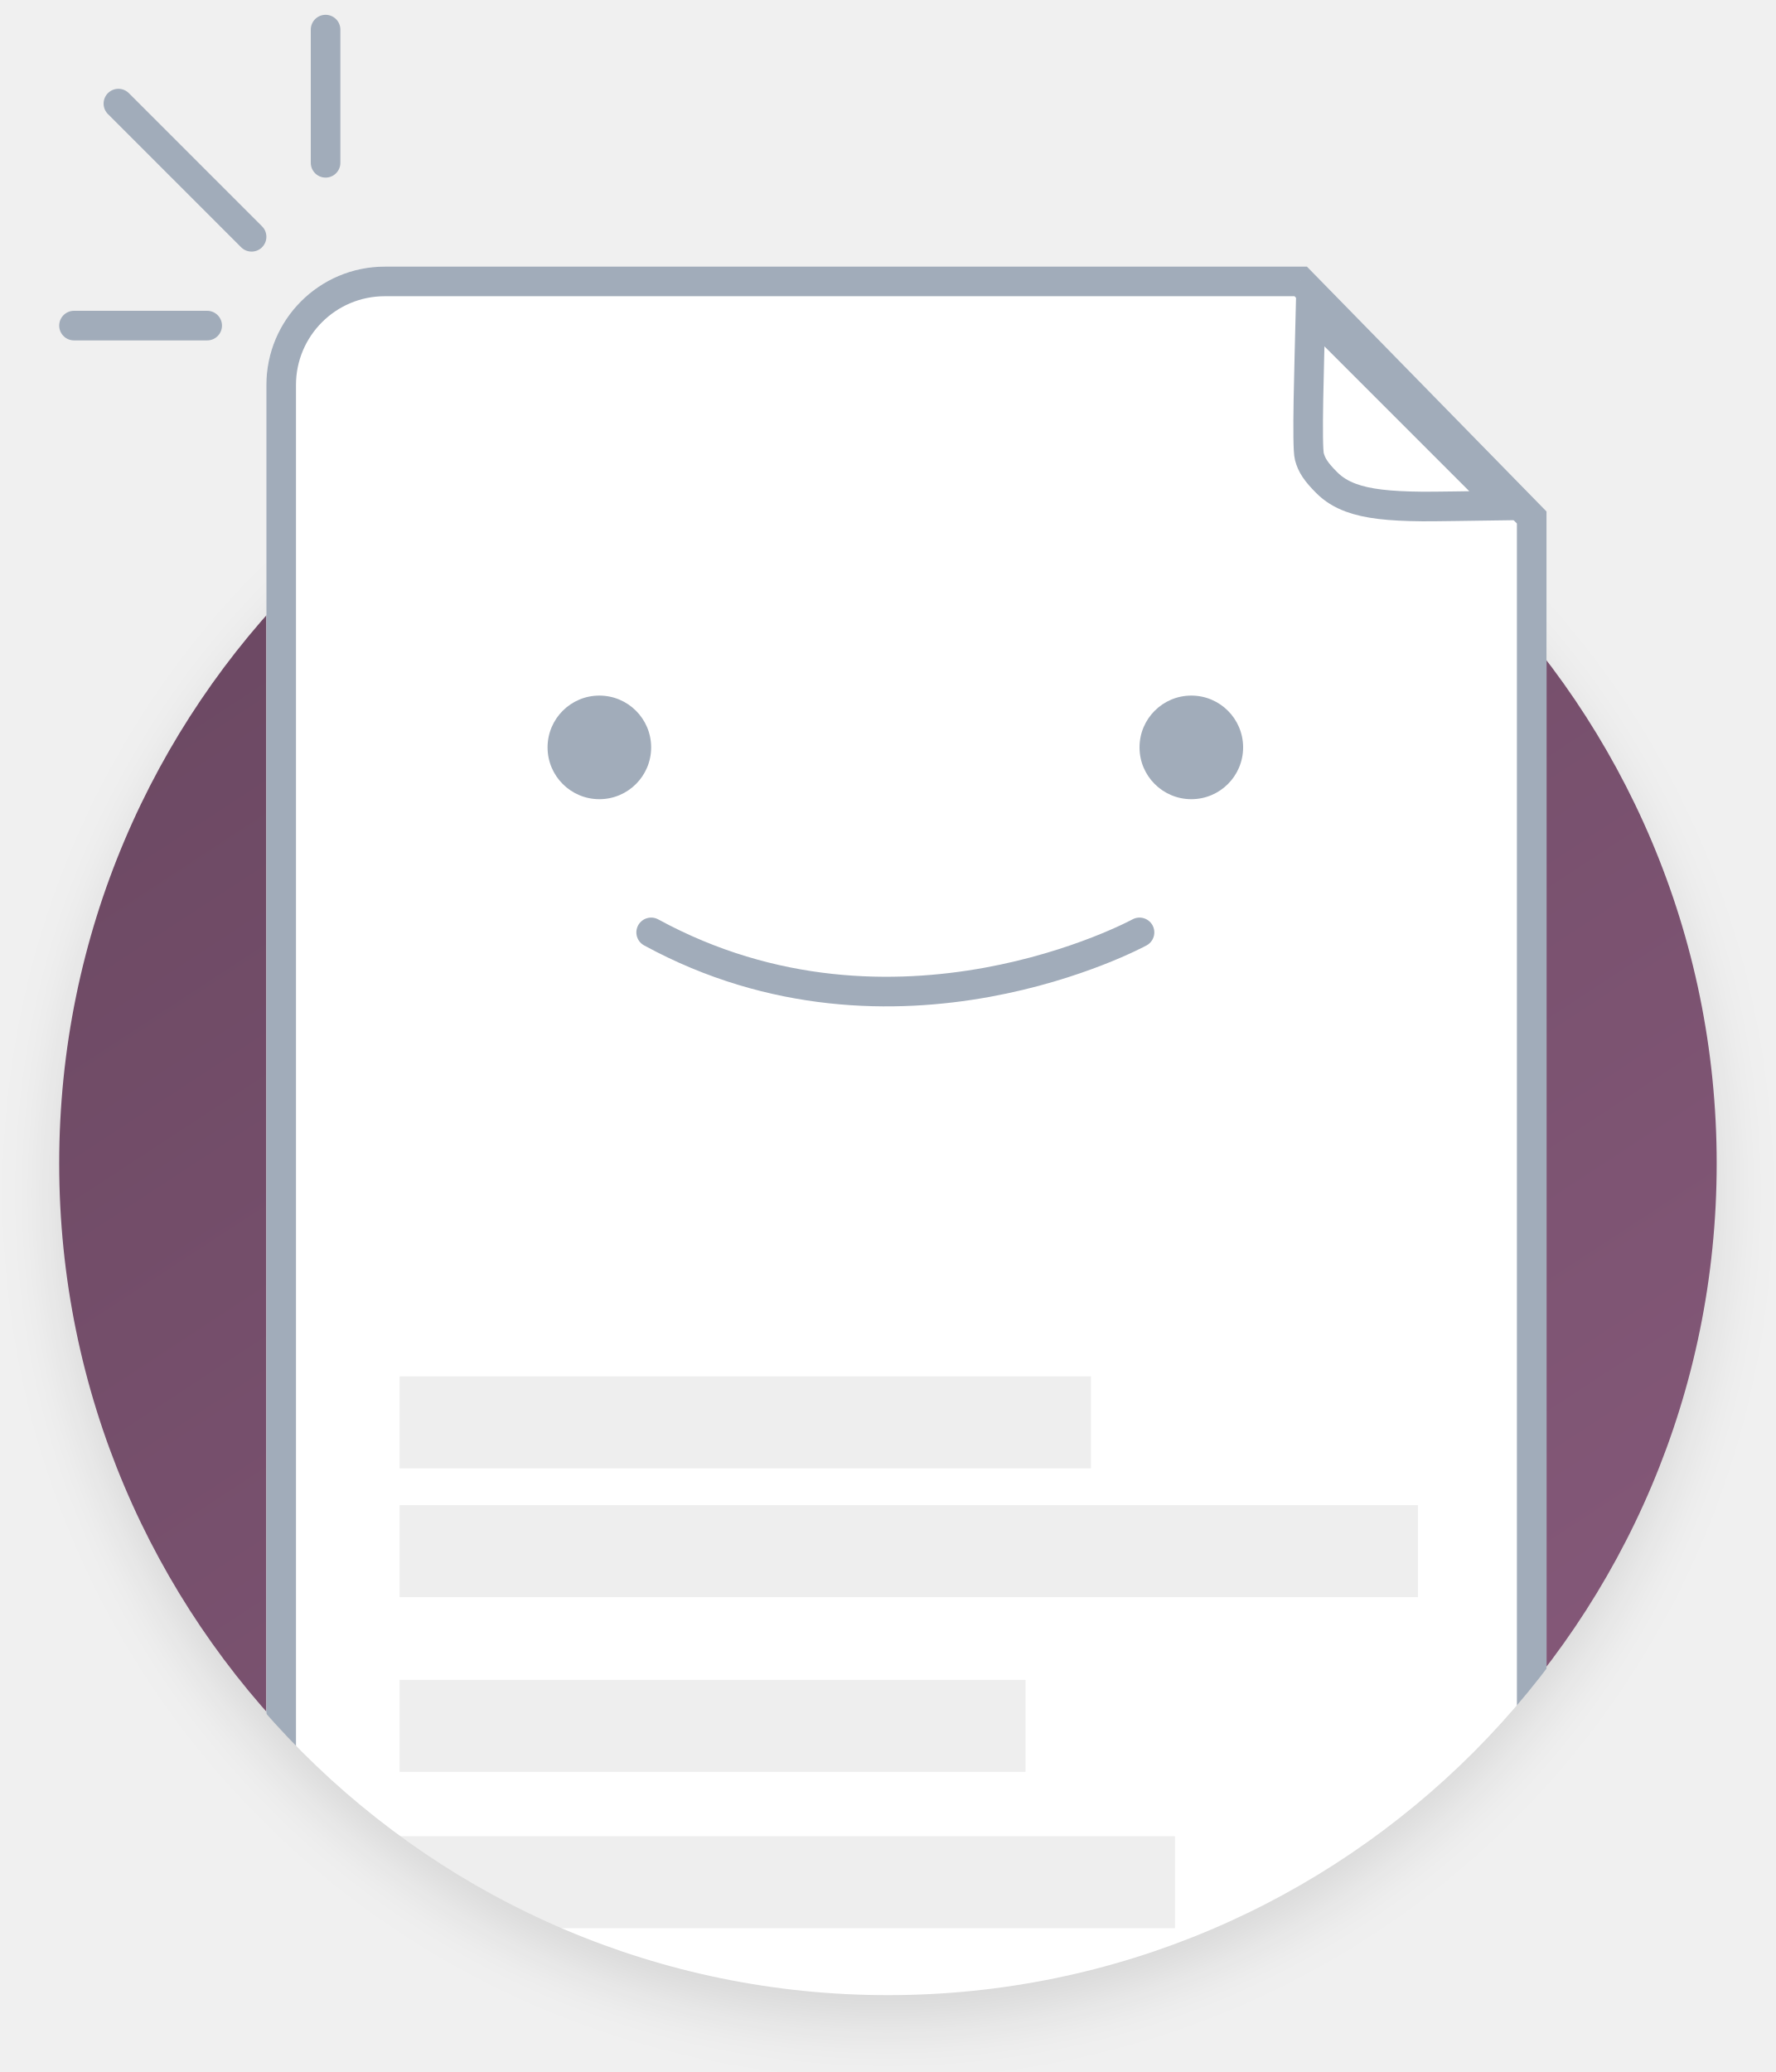
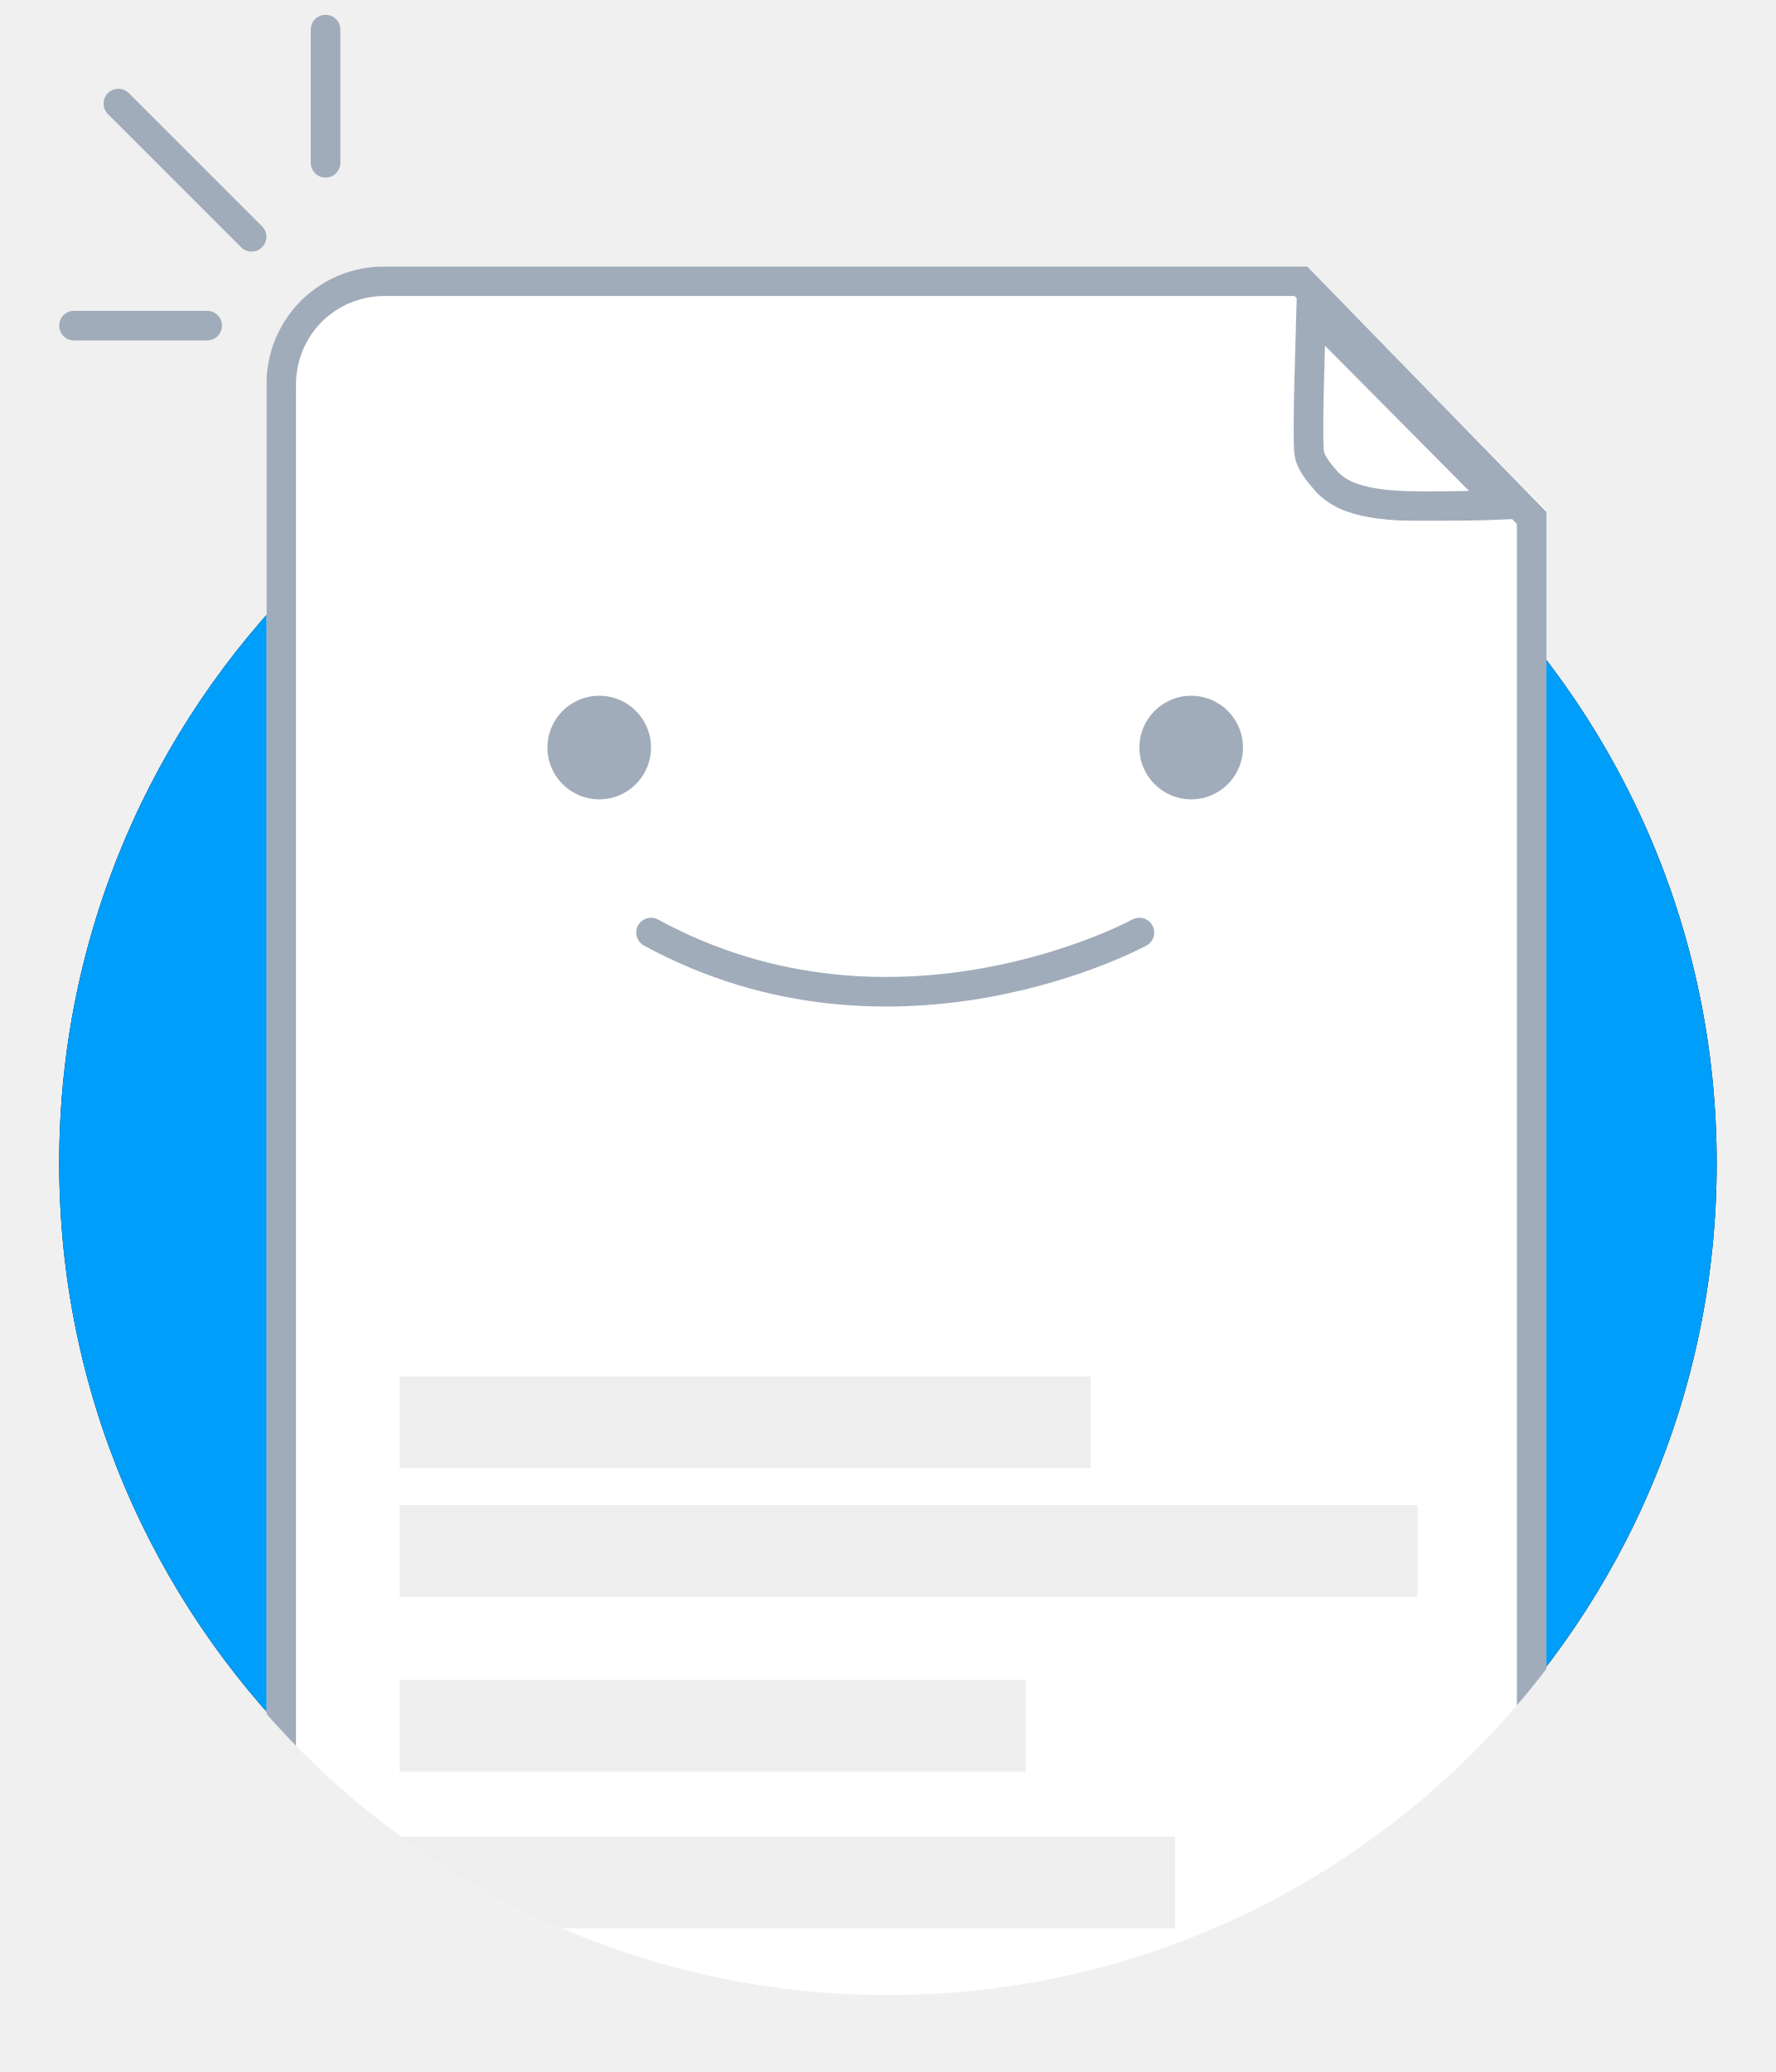
- <svg xmlns="http://www.w3.org/2000/svg" xmlns:xlink="http://www.w3.org/1999/xlink" width="120" height="140" viewBox="0 0 120 140">
-   <defs>
-     <linearGradient id="empty_state_file_happy-c" x1="91.284%" x2="25.707%" y1="100%" y2="0%">
-       <stop offset="0%" stop-color="#875A7B" />
-       <stop offset="100%" stop-color="#6B4862" />
-     </linearGradient>
-     <circle id="empty_state_file_happy-b" cx="56" cy="76.614" r="56" />
-     <filter id="empty_state_file_happy-a" width="112.5%" height="112.5%" x="-6.2%" y="-4.5%" filterUnits="objectBoundingBox">
-       <feOffset dy="2" in="SourceAlpha" result="shadowOffsetOuter1" />
-       <feGaussianBlur in="shadowOffsetOuter1" result="shadowBlurOuter1" stdDeviation="2" />
-       <feColorMatrix in="shadowBlurOuter1" values="0 0 0 0 0   0 0 0 0 0   0 0 0 0 0  0 0 0 0.106 0" />
-     </filter>
-     <path id="empty_state_file_happy-d" d="M56,122.807 C86.928,122.807 112,97.672 112,66.667 C112,59.661 112,37.438 112,0 L0,0 C0,23.774 0,45.996 0,66.667 C0,97.672 25.072,122.807 56,122.807 Z" />
-     <path id="empty_state_file_happy-f" d="M22,6.015 L84.315,6.015 L100.5,22.556 L100.5,114.83 L100.5,114.83 C100.5,124.218 92.889,131.83 83.5,131.83 L31,131.83 L31,131.83 C21.611,131.83 14,124.218 14,114.83 L14,14.015 L14,14.015 C14,9.597 17.582,6.015 22,6.015 Z" />
-   </defs>
-   <g fill="none" fill-rule="evenodd" transform="translate(4 2)">
-     <use fill="#000" filter="url(#empty_state_file_happy-a)" xlink:href="#empty_state_file_happy-b" />
-     <use fill="url(#empty_state_file_happy-c)" xlink:href="#empty_state_file_happy-b" />
+ <svg xmlns="http://www.w3.org/2000/svg" version="1.1" id="Layer_1" x="0px" y="0px" viewBox="0 0 120 140" style="enable-background:new 0 0 120 140;" xml:space="preserve">
+   <style type="text/css">
+ 	.st0{fill-rule:evenodd;clip-rule:evenodd;}
+ 	.st1{fill-rule:evenodd;clip-rule:evenodd;fill:#009EFB;}
+ 	.st2{filter:url(#Adobe_OpacityMaskFilter);}
+ 	.st3{fill-rule:evenodd;clip-rule:evenodd;fill:#FFFFFF;}
+ 	.st4{mask:url(#empty_state_file_happy-e_00000054226289336775323510000017178392655204251559_);}
+ 	.st5{fill:none;stroke:#A1ACBA;stroke-width:2;}
+ 	.st6{filter:url(#Adobe_OpacityMaskFilter_00000042732996264762425690000002531449800733130381_);}
+ 	
+ 		.st7{mask:url(#empty_state_file_happy-e_00000128452825245139811380000006507246278962504889_);fill:none;stroke:#A1ACBA;stroke-width:2;}
+ 	.st8{filter:url(#Adobe_OpacityMaskFilter_00000011741611002094885220000016972995268882155656_);}
+ 	.st9{opacity:7.000000e-02;mask:url(#empty_state_file_happy-e_00000070101758331865359670000016867975244603492747_);}
+ 	.st10{fill:none;stroke:#A1ACBA;stroke-width:2;stroke-linecap:round;}
+ 	.st11{fill:none;stroke:#A1ACBA;stroke-width:2;stroke-linecap:round;stroke-linejoin:round;}
+ 	.st12{fill-rule:evenodd;clip-rule:evenodd;fill:#A1ACBA;}
+ </style>
+   <g transform="translate(4 2)">
+     <g>
+       <circle id="empty_state_file_happy-b" class="st0" cx="56" cy="76.6" r="56" />
+     </g>
+     <g>
+       <circle id="empty_state_file_happy-b_00000014612136433940470320000017833644963060816808_" class="st1" cx="56" cy="76.6" r="56" />
+     </g>
    <g transform="translate(0 10)">
-       <mask id="empty_state_file_happy-e" fill="#fff">
-         <use xlink:href="#empty_state_file_happy-d" />
+       <defs>
+         <filter id="Adobe_OpacityMaskFilter" filterUnits="userSpaceOnUse" x="14" y="6" width="86.5" height="125.8">
+           <feColorMatrix type="matrix" values="1 0 0 0 0  0 1 0 0 0  0 0 1 0 0  0 0 0 1 0" />
+         </filter>
+       </defs>
+       <mask maskUnits="userSpaceOnUse" x="14" y="6" width="86.5" height="125.8" id="empty_state_file_happy-e_00000054226289336775323510000017178392655204251559_">
+         <g class="st2">
+           <path id="empty_state_file_happy-d_00000008843589918877474520000016719457281011557786_" class="st3" d="M56,122.8      c30.9,0,56-25.1,56-56.1c0-7,0-29.2,0-66.7H0c0,23.8,0,46,0,66.7C0,97.7,25.1,122.8,56,122.8z" />
+         </g>
      </mask>
-       <g mask="url(#empty_state_file_happy-e)">
-         <use fill="#FFF" xlink:href="#empty_state_file_happy-f" />
-         <path stroke="#A1ACBA" stroke-width="2" d="M99.5,22.964 L83.894,7.015 L22,7.015 C18.134,7.015 15,10.149 15,14.015 L15,114.83 C15,123.666 22.163,130.83 31,130.83 L83.5,130.83 C92.337,130.83 99.5,123.666 99.5,114.83 L99.5,22.964 Z" />
+       <g class="st4">
+         <g>
+           <path id="empty_state_file_happy-f" class="st3" d="M22,6h62.3l16.2,16.5v92.3l0,0c0,9.4-7.6,17-17,17H31l0,0      c-9.4,0-17-7.6-17-17V14l0,0C14,9.6,17.6,6,22,6z" />
+         </g>
+         <path class="st5" d="M99.5,23L83.9,7H22c-3.9,0-7,3.1-7,7v100.8c0,8.8,7.2,16,16,16h52.5c8.8,0,16-7.2,16-16V23z" />
      </g>
-       <path stroke="#A1ACBA" stroke-width="2" d="M84.8,27.505 C87.406,25.022 91.415,21.266 91.788,20.627 C92.092,20.105 92.201,19.57 92.201,18.554 C92.201,17.921 92.06,17.314 91.766,16.678 C91.275,15.614 90.368,14.469 88.765,12.838 C88.239,12.302 86.319,10.445 84.8,8.968 L84.8,27.505 Z" mask="url(#empty_state_file_happy-e)" transform="rotate(135 88.5 18.226)" />
-       <g fill="#000" mask="url(#empty_state_file_happy-e)" opacity=".07">
+       <defs>
+         <filter id="Adobe_OpacityMaskFilter_00000088094129638567493020000016537586999552701570_" filterUnits="userSpaceOnUse" x="83.4" y="6.7" width="16.6" height="16.5">
+           <feColorMatrix type="matrix" values="1 0 0 0 0  0 1 0 0 0  0 0 1 0 0  0 0 0 1 0" />
+         </filter>
+       </defs>
+       <mask maskUnits="userSpaceOnUse" x="83.4" y="6.7" width="16.6" height="16.5" id="empty_state_file_happy-e_00000128452825245139811380000006507246278962504889_">
+         <g style="filter:url(#Adobe_OpacityMaskFilter_00000088094129638567493020000016537586999552701570_);">
+           <path id="empty_state_file_happy-d_00000138569242236929486990000004064674617974305716_" class="st3" d="M56,122.8      c30.9,0,56-25.1,56-56.1c0-7,0-29.2,0-66.7H0c0,23.8,0,46,0,66.7C0,97.7,25.1,122.8,56,122.8z" />
+         </g>
+       </mask>
+       <path class="st7" d="M84.6,9c-0.1,3.6-0.3,9.1-0.1,9.8c0.2,0.6,0.5,1,1.2,1.8c0.4,0.4,1,0.8,1.6,1c1.1,0.4,2.5,0.6,4.8,0.6    c0.8,0,3.4,0,5.5-0.1L84.6,9z" />
+       <defs>
+         <filter id="Adobe_OpacityMaskFilter_00000143590646359022670600000000454283077301685932_" filterUnits="userSpaceOnUse" x="23" y="81" width="68.8" height="37.3">
+           <feColorMatrix type="matrix" values="1 0 0 0 0  0 1 0 0 0  0 0 1 0 0  0 0 0 1 0" />
+         </filter>
+       </defs>
+       <mask maskUnits="userSpaceOnUse" x="23" y="81" width="68.8" height="37.3" id="empty_state_file_happy-e_00000070101758331865359670000016867975244603492747_">
+         <g style="filter:url(#Adobe_OpacityMaskFilter_00000143590646359022670600000000454283077301685932_);">
+           <path id="empty_state_file_happy-d_00000090978112618772008800000005553770451414925501_" class="st3" d="M56,122.8      c30.9,0,56-25.1,56-56.1c0-7,0-29.2,0-66.7H0c0,23.8,0,46,0,66.7C0,97.7,25.1,122.8,56,122.8z" />
+         </g>
+       </mask>
+       <g class="st9">
        <g transform="translate(23 81)">
-           <rect width="46.716" height="6.214" />
-           <rect width="68.812" height="6.214" y="8.7" />
-           <rect width="42.297" height="6.214" y="20.506" />
-           <rect width="52.398" height="6.214" y="31.07" />
+           <rect class="st0" width="46.7" height="6.2" />
+           <rect y="8.7" class="st0" width="68.8" height="6.2" />
+           <rect y="20.5" class="st0" width="42.3" height="6.2" />
+           <rect y="31.1" class="st0" width="52.4" height="6.2" />
        </g>
      </g>
    </g>
-     <path stroke="#A1ACBA" stroke-linecap="round" stroke-width="2" d="M13 14L4 5M18 9L18 0M1 20L10 20" />
+     <path class="st10" d="M13,14L4,5 M18,9V0 M1,20h9" />
    <g transform="translate(28.491 43.21)">
-       <path stroke="#A1ACBA" stroke-linecap="round" stroke-linejoin="round" stroke-width="2" d="M11.509,17.789 C28.009,26.789 44.509,17.789 44.509,17.789" />
-       <circle cx="48.009" cy="5.289" r="3.5" fill="#A1ACBA" />
-       <circle cx="8.009" cy="5.289" r="3.5" fill="#A1ACBA" />
+       <path class="st11" d="M11.5,17.8c16.5,9,33,0,33,0" />
+       <circle class="st12" cx="48" cy="5.3" r="3.5" />
+       <circle class="st12" cx="8" cy="5.3" r="3.5" />
    </g>
  </g>
</svg>
